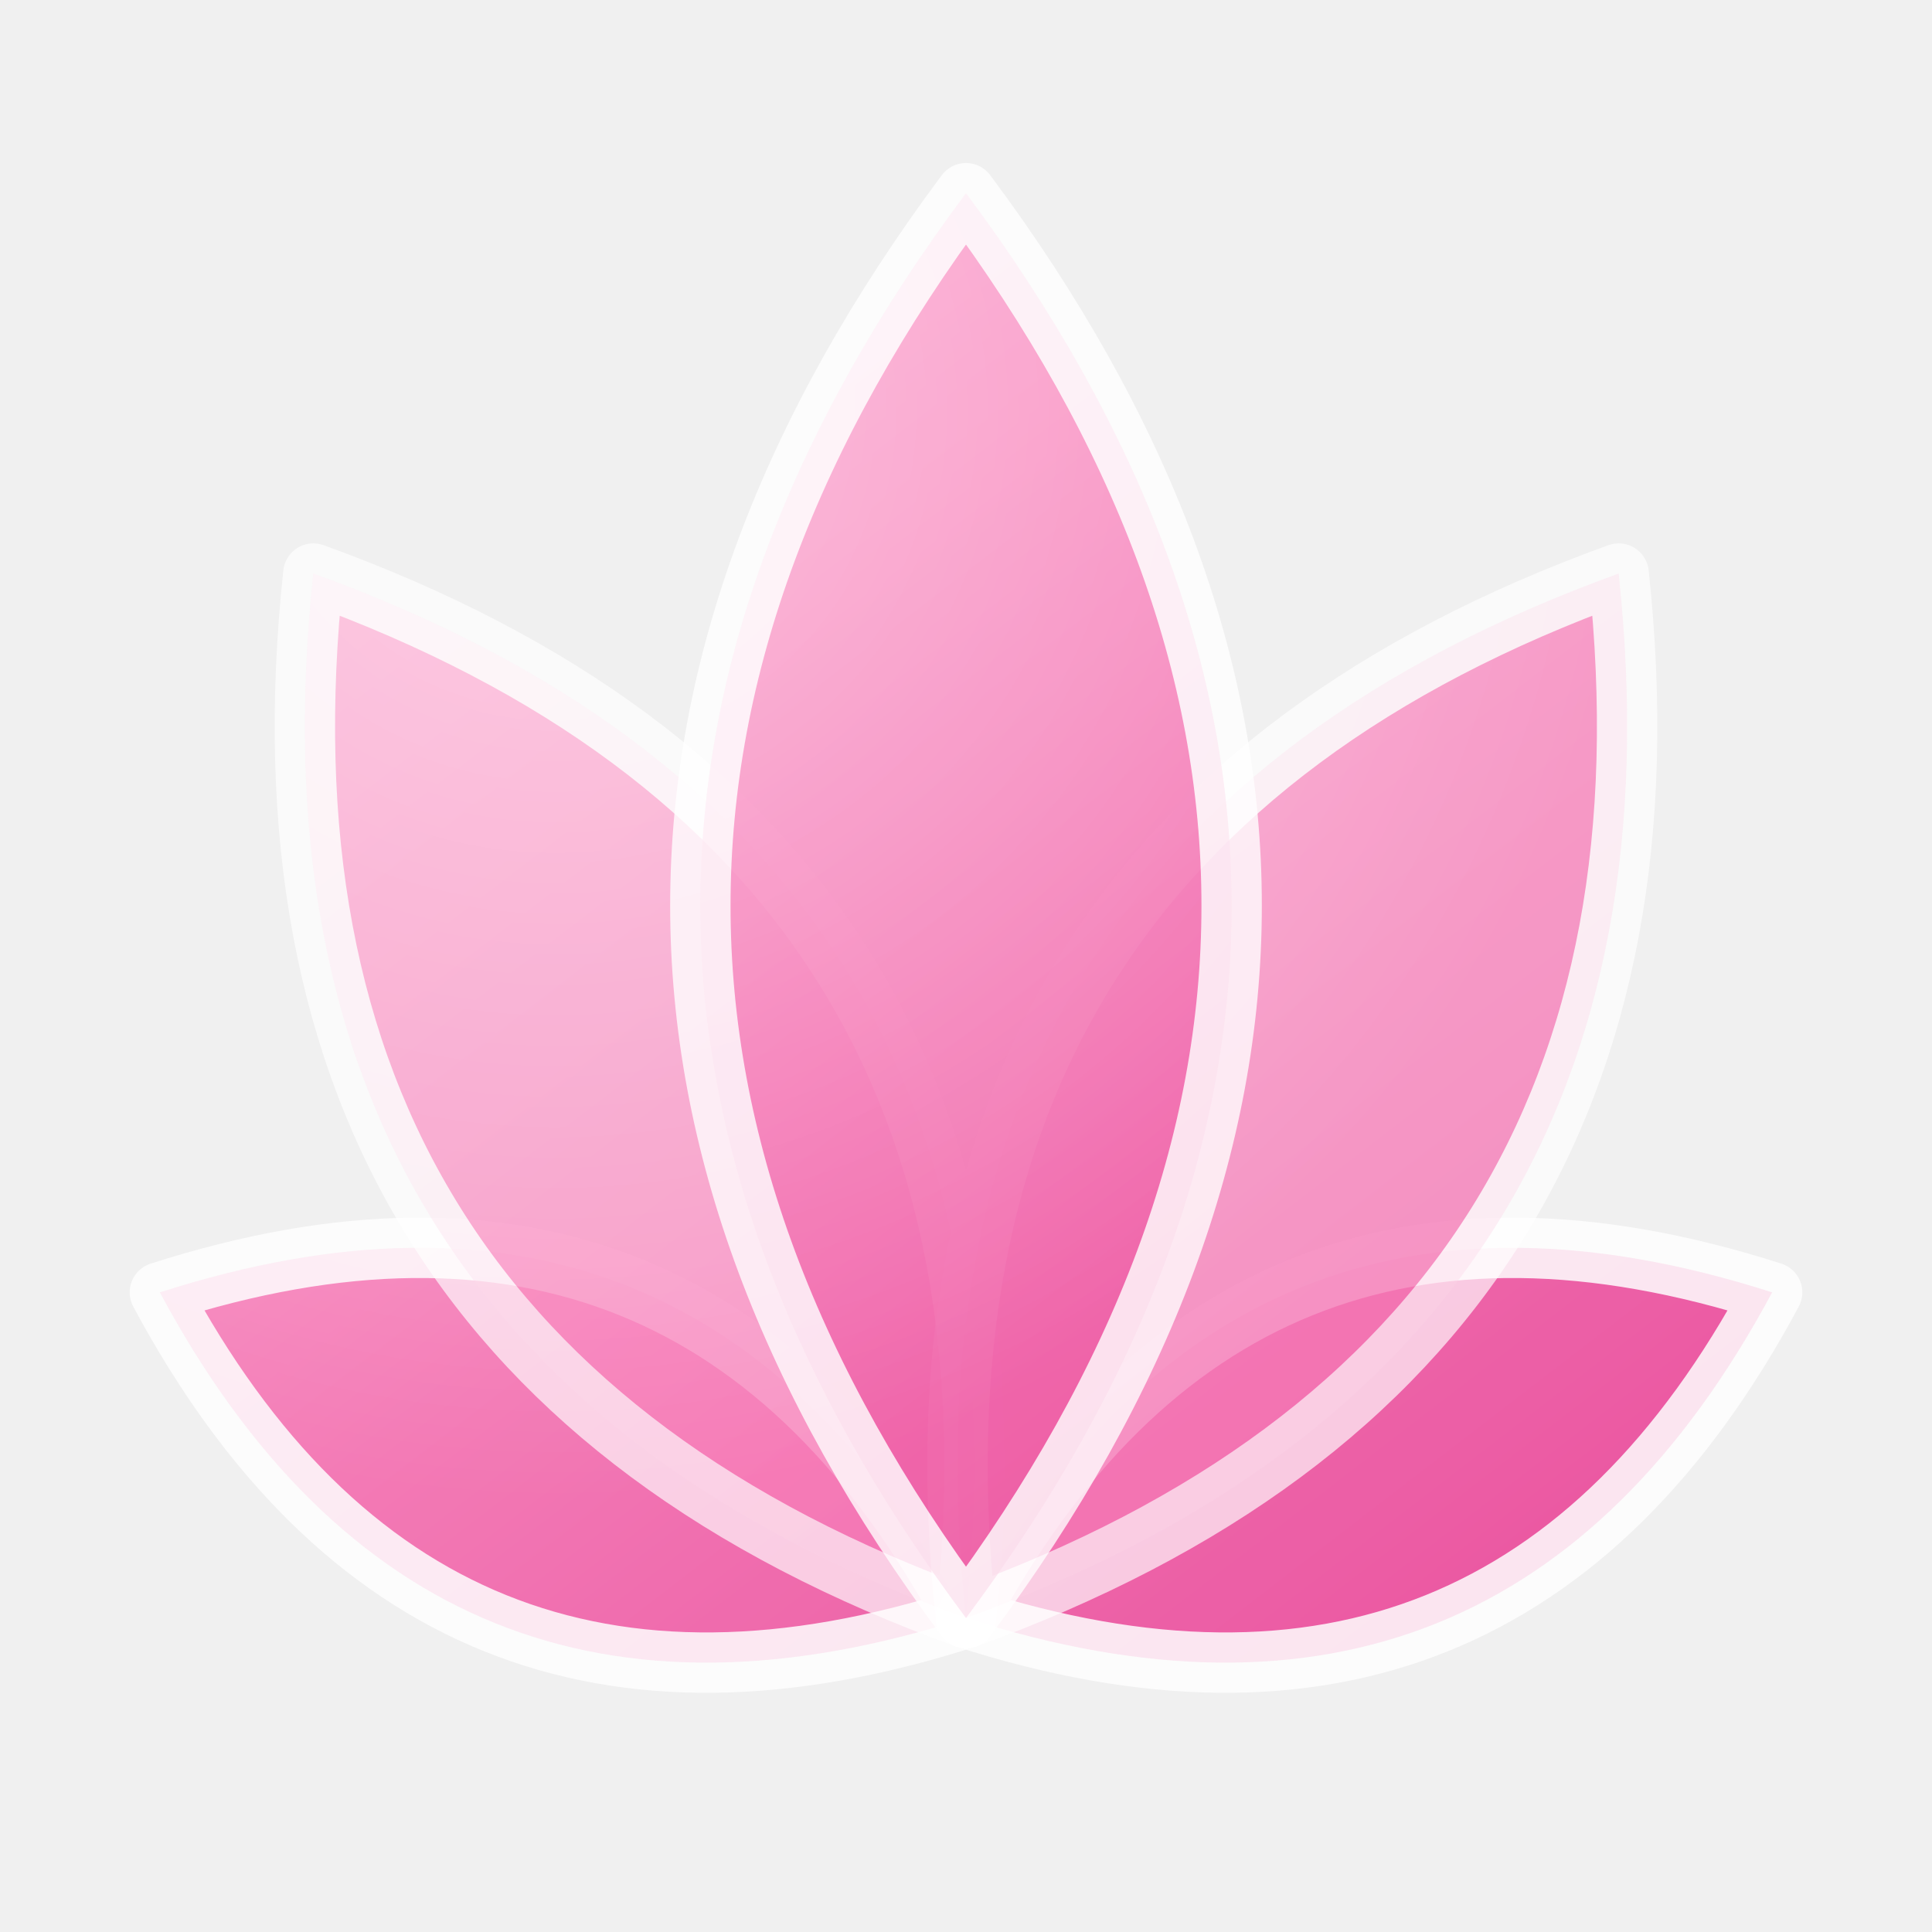
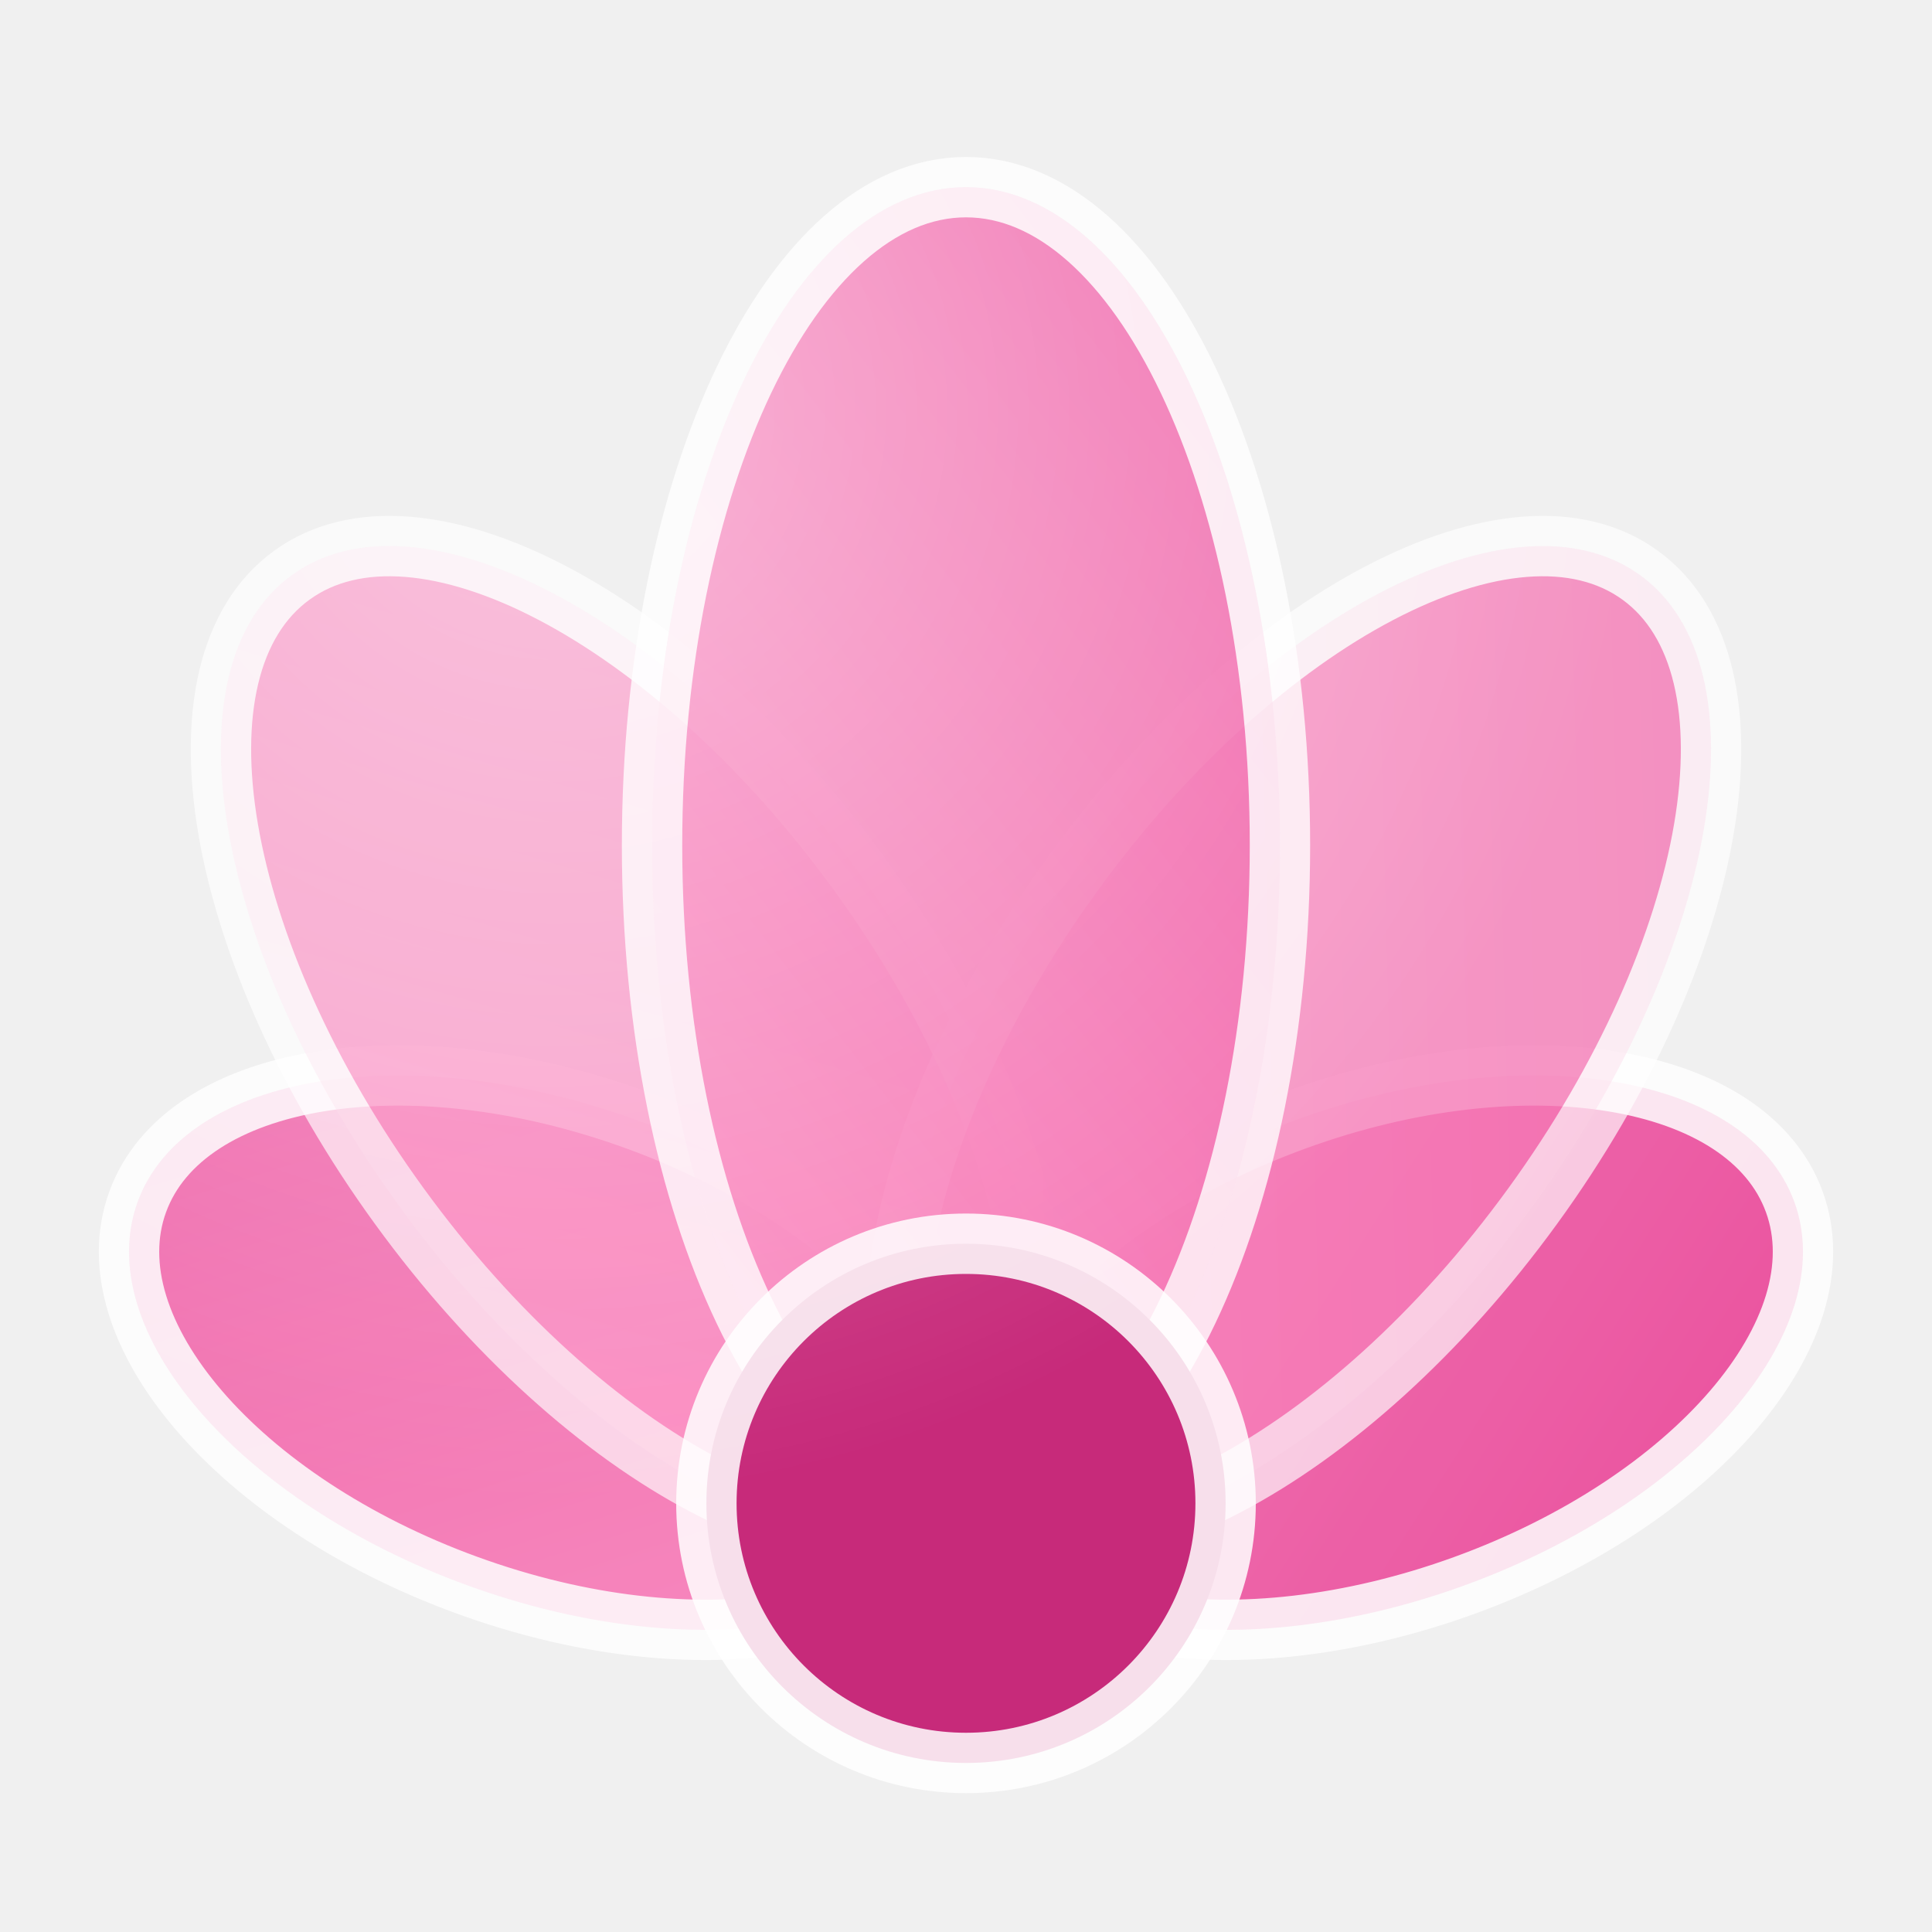
<svg xmlns="http://www.w3.org/2000/svg" width="16" height="16" fill="none" viewBox="0 0 16 16">
  <defs>
    <linearGradient id="03-lotus-light-a" x1="3" x2="13" y1="1.5" y2="14.5" gradientUnits="userSpaceOnUse">
      <stop stop-color="#FF9FCC" />
      <stop offset="1" stop-color="#E84396" />
    </linearGradient>
    <linearGradient id="03-lotus-light-b" x1="3" x2="13" y1="1.5" y2="14.5" gradientUnits="userSpaceOnUse">
      <stop stop-color="#FF9FCC" />
      <stop offset="1" stop-color="#F26CAE" />
    </linearGradient>
+     <linearGradient id="03-lotus-light-c" x1="3" x2="13" y1="1.5" y2="14.5" gradientUnits="userSpaceOnUse">
+       <stop stop-color="#E84396" />
+       <stop offset="1" stop-color="#C72A7A" />
+     </linearGradient>
    <radialGradient id="03-lotus-light-glaze" cx="4.6" cy="3.4" r="9" gradientUnits="userSpaceOnUse">
      <stop stop-color="#fff" stop-opacity="0.42" />
      <stop offset="1" stop-color="#fff" stop-opacity="0" />
    </radialGradient>
    <clipPath id="03-lotus-light-clip">
-       <path d="M8 13.4Q5.786 9.27 1.324 10.703Q3.538 14.833 8 13.4Z" />
-       <path d="M8 13.4Q12.462 14.833 14.676 10.703Q10.214 9.27 8 13.4Z" />
-       <path d="M8 13.4Q8.69 6.955 2.595 4.75Q1.905 11.195 8 13.4Z" />
-       <path d="M8 13.4Q14.095 11.195 13.405 4.75Q7.31 6.955 8 13.4Z" />
-       <path d="M8 13.4Q12.4 7.5 8 1.6Q3.6 7.5 8 13.4Z" />
+       <ellipse cx="4.57" cy="11.202" rx="3.65" ry="2.05" transform="rotate(-160 4.57 11.202)" />
+       <ellipse cx="11.43" cy="11.202" rx="3.65" ry="2.05" transform="rotate(-20 11.43 11.202)" />
+       <ellipse cx="5.208" cy="8.607" rx="4.75" ry="2.35" transform="rotate(-126 5.208 8.607)" />
+       <ellipse cx="10.792" cy="8.607" rx="4.75" ry="2.35" transform="rotate(-54 10.792 8.607)" />
+       <ellipse cx="8" cy="7" rx="5.45" ry="2.6" transform="rotate(-90 8 7)" />
+       <circle cx="8" cy="12.45" r="2.15" />
    </clipPath>
  </defs>
  <g opacity="0.92">
-     <path d="M8 13.4Q5.786 9.27 1.324 10.703Q3.538 14.833 8 13.4Z" fill="url(#03-lotus-light-a)" stroke="#fff" stroke-opacity=".85" stroke-width=".5" stroke-linejoin="round" />
+     <ellipse cx="4.57" cy="11.202" rx="3.65" ry="2.05" transform="rotate(-160 4.57 11.202)" fill="url(#03-lotus-light-a)" stroke="#fff" stroke-opacity=".85" stroke-width=".5" stroke-linejoin="round" />
  </g>
  <g opacity="0.92">
-     <path d="M8 13.4Q12.462 14.833 14.676 10.703Q10.214 9.27 8 13.4Z" fill="url(#03-lotus-light-a)" stroke="#fff" stroke-opacity=".85" stroke-width=".5" stroke-linejoin="round" />
+     <ellipse cx="11.43" cy="11.202" rx="3.65" ry="2.05" transform="rotate(-20 11.43 11.202)" fill="url(#03-lotus-light-a)" stroke="#fff" stroke-opacity=".85" stroke-width=".5" stroke-linejoin="round" />
  </g>
  <g opacity="0.78">
-     <path d="M8 13.4Q8.69 6.955 2.595 4.75Q1.905 11.195 8 13.4Z" fill="url(#03-lotus-light-b)" stroke="#fff" stroke-opacity=".85" stroke-width=".5" stroke-linejoin="round" />
+     <ellipse cx="5.208" cy="8.607" rx="4.75" ry="2.35" transform="rotate(-126 5.208 8.607)" fill="url(#03-lotus-light-b)" stroke="#fff" stroke-opacity=".85" stroke-width=".5" stroke-linejoin="round" />
  </g>
  <g opacity="0.78">
-     <path d="M8 13.4Q14.095 11.195 13.405 4.75Q7.31 6.955 8 13.4Z" fill="url(#03-lotus-light-b)" stroke="#fff" stroke-opacity=".85" stroke-width=".5" stroke-linejoin="round" />
+     <ellipse cx="10.792" cy="8.607" rx="4.75" ry="2.35" transform="rotate(-54 10.792 8.607)" fill="url(#03-lotus-light-b)" stroke="#fff" stroke-opacity=".85" stroke-width=".5" stroke-linejoin="round" />
  </g>
  <g opacity="0.92">
-     <path d="M8 13.4Q12.4 7.5 8 1.6Q3.6 7.5 8 13.4Z" fill="url(#03-lotus-light-a)" stroke="#fff" stroke-opacity=".85" stroke-width=".5" stroke-linejoin="round" />
+     <ellipse cx="8" cy="7" rx="5.45" ry="2.6" transform="rotate(-90 8 7)" fill="url(#03-lotus-light-a)" stroke="#fff" stroke-opacity=".85" stroke-width=".5" stroke-linejoin="round" />
+   </g>
+   <g opacity="1">
+     <circle cx="8" cy="12.45" r="2.15" fill="#C72A7A" stroke="#fff" stroke-opacity=".85" stroke-width=".5" stroke-linejoin="round" />
  </g>
  <rect width="16" height="16" fill="url(#03-lotus-light-glaze)" clip-path="url(#03-lotus-light-clip)" />
</svg>
